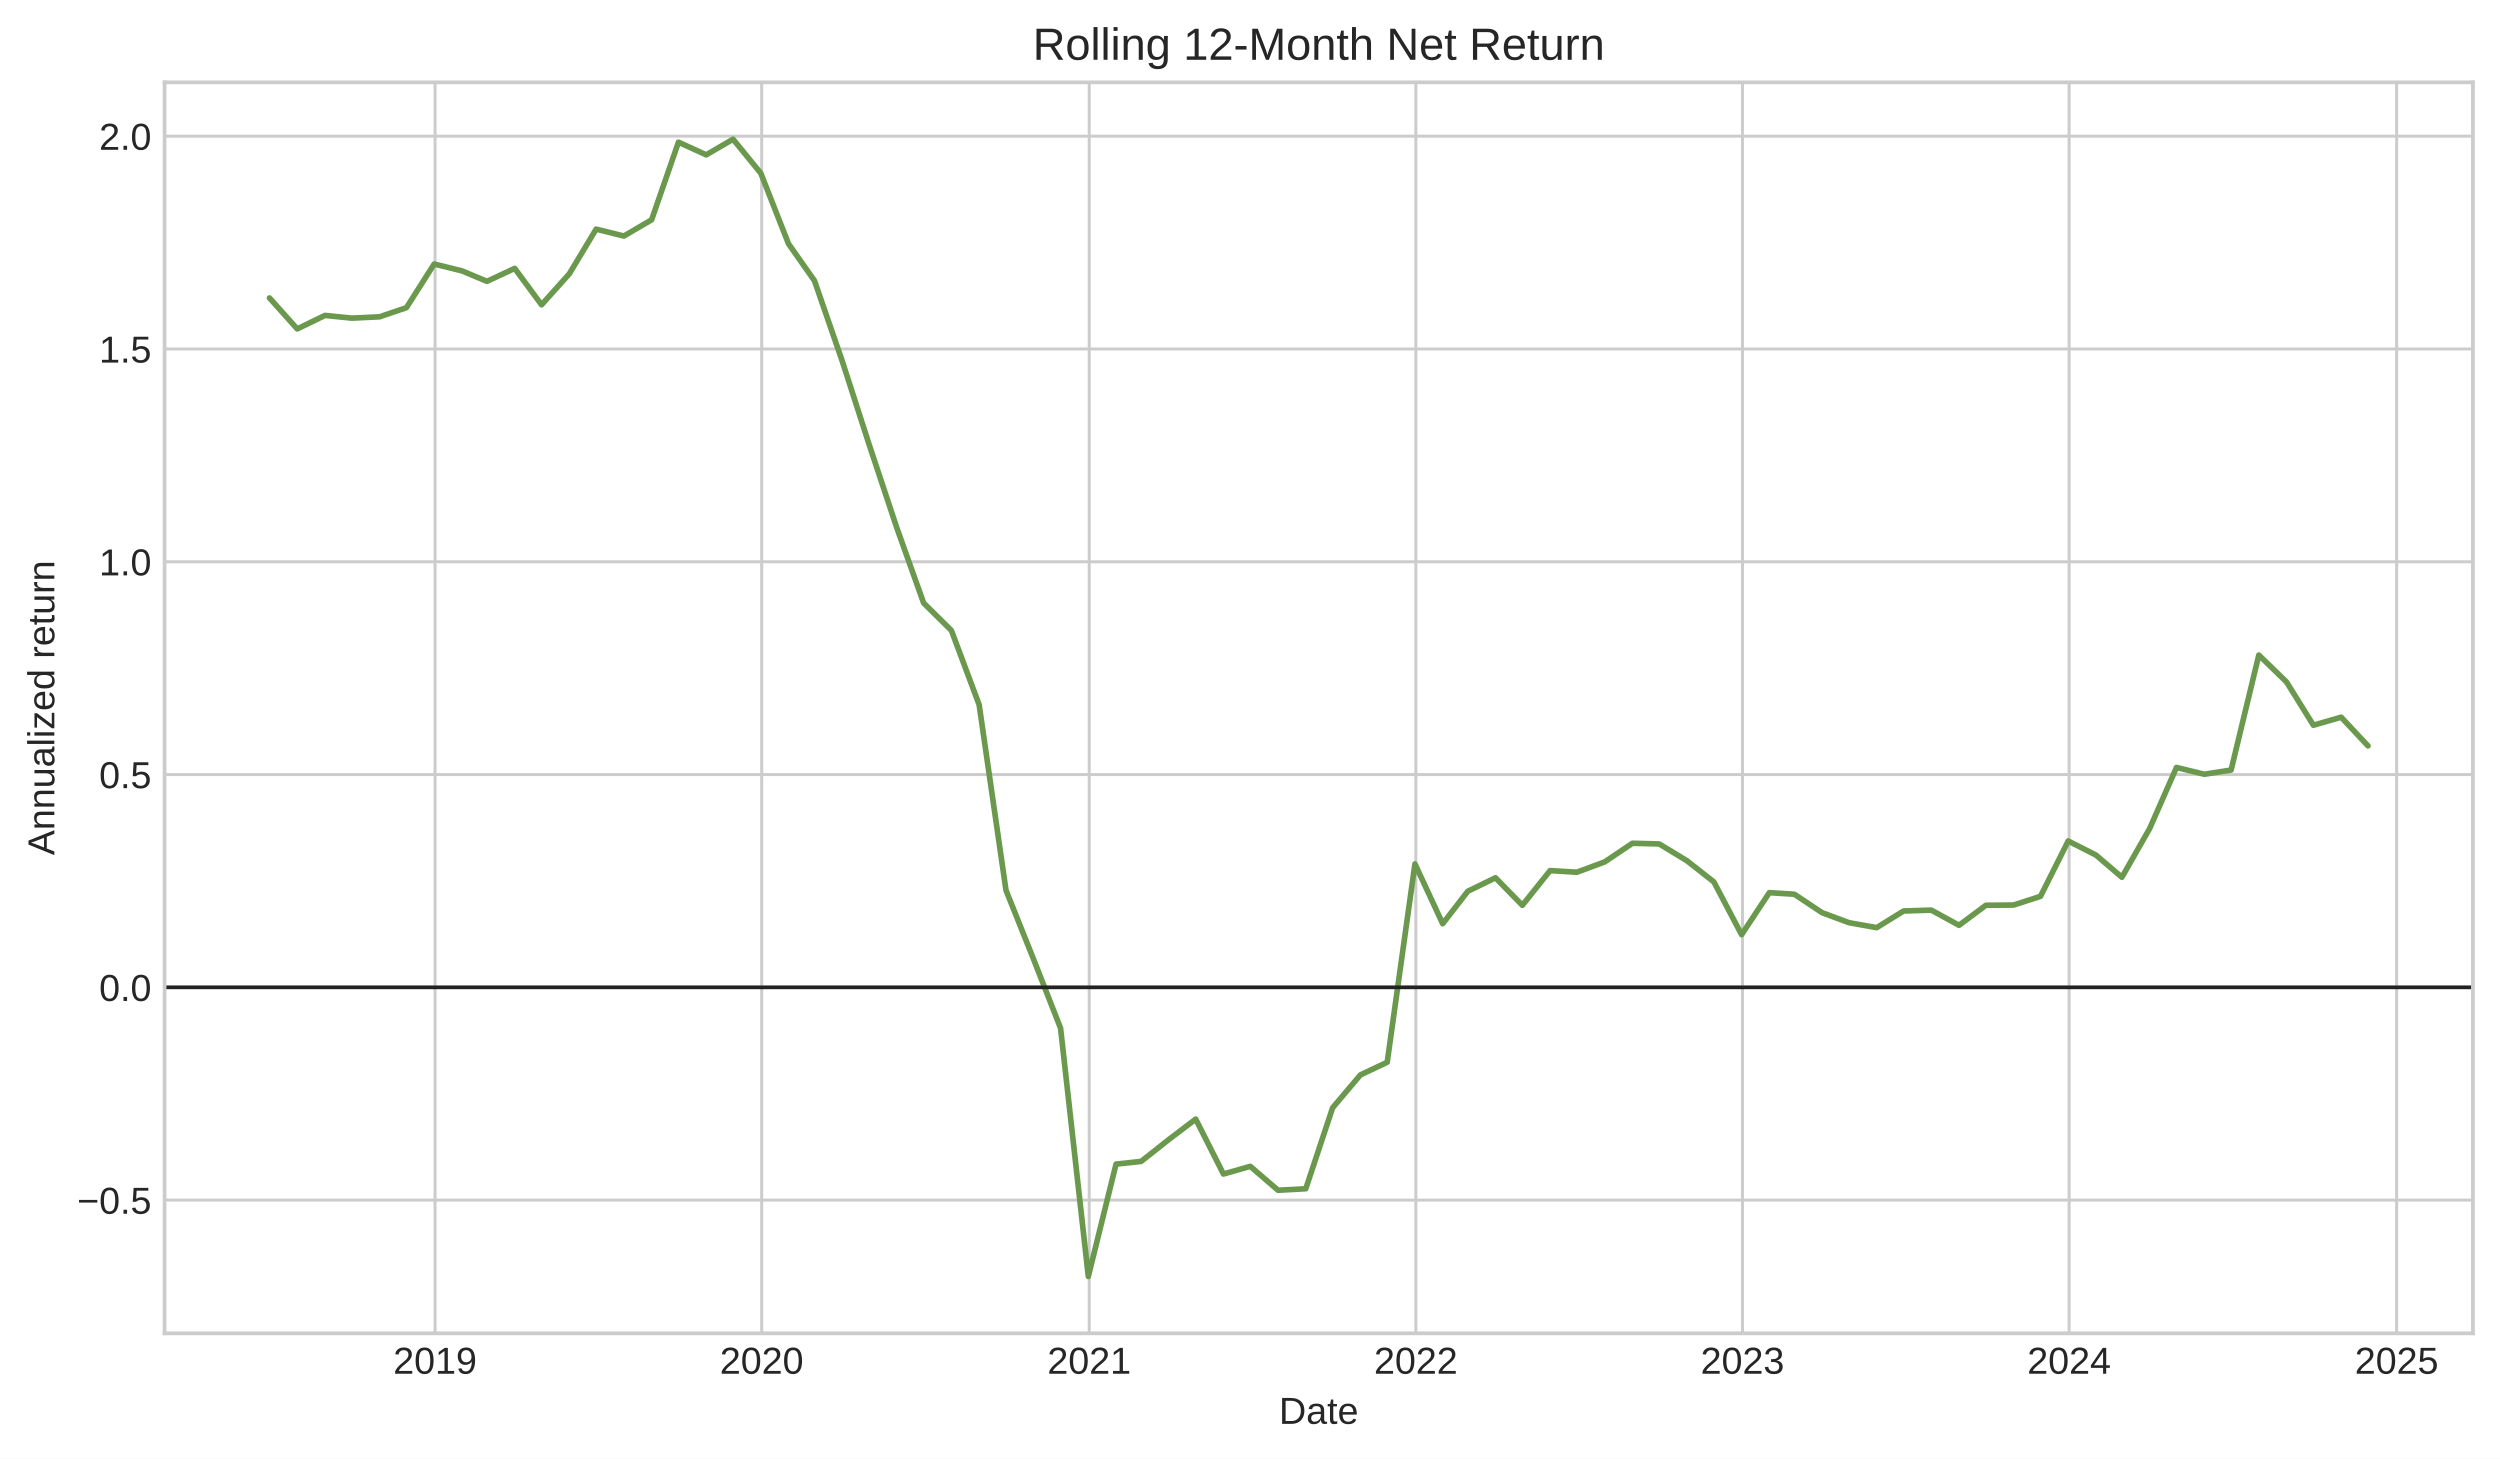
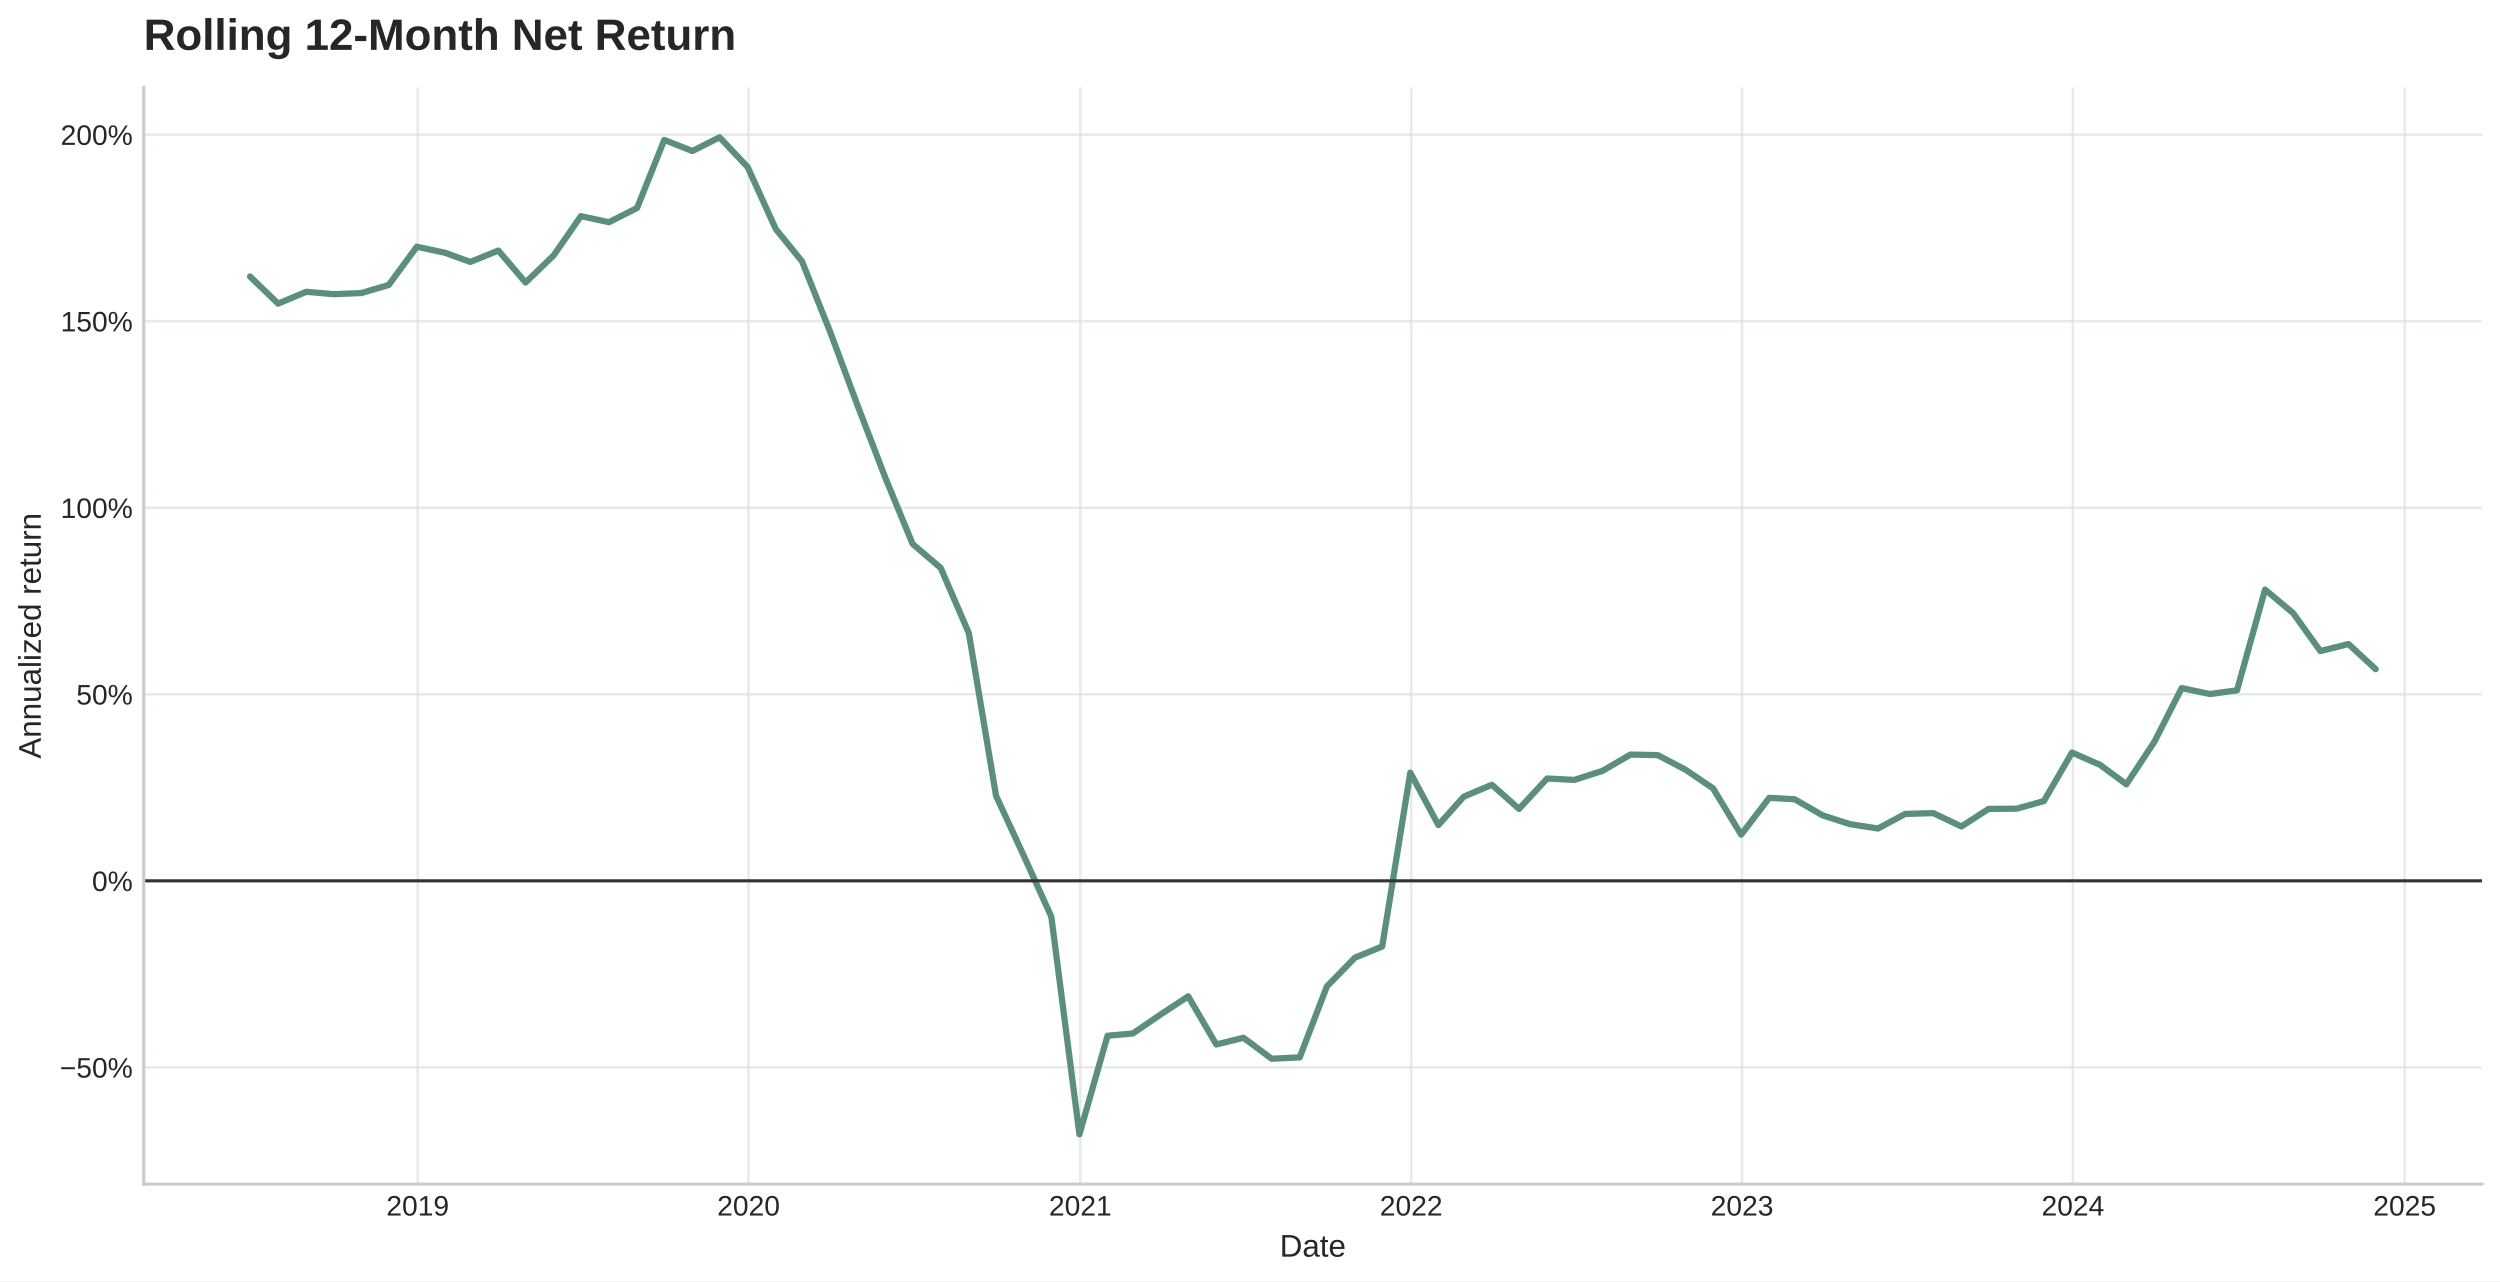
- <svg xmlns="http://www.w3.org/2000/svg" xmlns:xlink="http://www.w3.org/1999/xlink" width="664.763pt" height="387.88pt" viewBox="0 0 664.763 387.88" version="1.1">
+ <svg xmlns="http://www.w3.org/2000/svg" xmlns:xlink="http://www.w3.org/1999/xlink" width="797.52pt" height="408.72pt" viewBox="0 0 797.52 408.72" version="1.1">
  <defs>
    <style type="text/css">*{stroke-linejoin: round; stroke-linecap: butt}</style>
  </defs>
  <g id="figure_1">
    <g id="patch_1">
-       <path d="M 0 387.88  L 664.763 387.88  L 664.763 0  L 0 0  z " style="fill: #ffffff" />
+       <path d="M 0 408.72  L 797.52 408.72  L 797.52 0  L 0 0  z " style="fill: #ffffff" />
    </g>
    <g id="axes_1">
      <g id="patch_2">
-         <path d="M 43.763 354.536  L 657.562 354.536  L 657.562 21.896  L 43.763 21.896  z " style="fill: #ffffff" />
+         <path d="M 45.851 377.748  L 791.76 377.748  L 791.76 27.906  L 45.851 27.906  z " style="fill: #ffffff" />
      </g>
      <g id="matplotlib.axis_1">
        <g id="xtick_1">
          <g id="line2d_1">
-             <path d="M 115.684 354.536  L 115.684 21.896  " clip-path="url(#pbf9c242783)" style="fill: none; stroke: #cccccc; stroke-width: 0.8; stroke-linecap: round" />
+             <path d="M 133.252 377.748  L 133.252 27.906  " clip-path="url(#p015ba38890)" style="fill: none; stroke: #d9dee3; stroke-opacity: 0.65; stroke-width: 0.8; stroke-linecap: round" />
          </g>
          <g id="line2d_2" />
          <g id="text_1">
-             <g style="fill: #262626" transform="translate(104.5619 365.2831) scale(0.1 -0.1)">
+             <g style="fill: #262626" transform="translate(123.2424 387.7701) scale(0.09 -0.09)">
              <defs>
                <path id="LiberationSans-32" d="M 322 0  L 322 397  Q 481 763 711 1042  Q 941 1322 1194 1548  Q 1447 1775 1695 1969  Q 1944 2163 2144 2356  Q 2344 2550 2467 2762  Q 2591 2975 2591 3244  Q 2591 3606 2378 3806  Q 2166 4006 1788 4006  Q 1428 4006 1195 3811  Q 963 3616 922 3263  L 347 3316  Q 409 3844 795 4156  Q 1181 4469 1788 4469  Q 2453 4469 2811 4155  Q 3169 3841 3169 3263  Q 3169 3006 3051 2753  Q 2934 2500 2703 2247  Q 2472 1994 1819 1463  Q 1459 1169 1246 933  Q 1034 697 941 478  L 3238 478  L 3238 0  L 322 0  z " transform="scale(0.015625)" />
                <path id="LiberationSans-30" d="M 3309 2203  Q 3309 1100 2920 518  Q 2531 -63 1772 -63  Q 1013 -63 631 515  Q 250 1094 250 2203  Q 250 3338 620 3903  Q 991 4469 1791 4469  Q 2569 4469 2939 3897  Q 3309 3325 3309 2203  z M 2738 2203  Q 2738 3156 2517 3584  Q 2297 4013 1791 4013  Q 1272 4013 1045 3591  Q 819 3169 819 2203  Q 819 1266 1048 831  Q 1278 397 1778 397  Q 2275 397 2506 840  Q 2738 1284 2738 2203  z " transform="scale(0.015625)" />
                <path id="LiberationSans-31" d="M 488 0  L 488 478  L 1609 478  L 1609 3866  L 616 3156  L 616 3688  L 1656 4403  L 2175 4403  L 2175 478  L 3247 478  L 3247 0  L 488 0  z " transform="scale(0.015625)" />
                <path id="LiberationSans-39" d="M 3256 2291  Q 3256 1156 2842 546  Q 2428 -63 1663 -63  Q 1147 -63 836 154  Q 525 372 391 856  L 928 941  Q 1097 391 1672 391  Q 2156 391 2422 841  Q 2688 1291 2700 2125  Q 2575 1844 2272 1673  Q 1969 1503 1606 1503  Q 1013 1503 656 1909  Q 300 2316 300 2988  Q 300 3678 687 4073  Q 1075 4469 1766 4469  Q 2500 4469 2878 3925  Q 3256 3381 3256 2291  z M 2644 2834  Q 2644 3366 2400 3689  Q 2156 4013 1747 4013  Q 1341 4013 1106 3736  Q 872 3459 872 2988  Q 872 2506 1106 2226  Q 1341 1947 1741 1947  Q 1984 1947 2193 2058  Q 2403 2169 2523 2372  Q 2644 2575 2644 2834  z " transform="scale(0.015625)" />
              </defs>
              <use xlink:href="#LiberationSans-32" />
              <use xlink:href="#LiberationSans-30" transform="translate(55.61523 0)" />
              <use xlink:href="#LiberationSans-31" transform="translate(111.2305 0)" />
              <use xlink:href="#LiberationSans-39" transform="translate(166.8457 0)" />
            </g>
          </g>
        </g>
        <g id="xtick_2">
          <g id="line2d_3">
-             <path d="M 202.537 354.536  L 202.537 21.896  " clip-path="url(#pbf9c242783)" style="fill: none; stroke: #cccccc; stroke-width: 0.8; stroke-linecap: round" />
+             <path d="M 238.798 377.748  L 238.798 27.906  " clip-path="url(#p015ba38890)" style="fill: none; stroke: #d9dee3; stroke-opacity: 0.65; stroke-width: 0.8; stroke-linecap: round" />
          </g>
          <g id="line2d_4" />
          <g id="text_2">
-             <g style="fill: #262626" transform="translate(191.4148 365.2831) scale(0.1 -0.1)">
+             <g style="fill: #262626" transform="translate(228.7886 387.7701) scale(0.09 -0.09)">
              <use xlink:href="#LiberationSans-32" />
              <use xlink:href="#LiberationSans-30" transform="translate(55.61523 0)" />
              <use xlink:href="#LiberationSans-32" transform="translate(111.2305 0)" />
              <use xlink:href="#LiberationSans-30" transform="translate(166.8457 0)" />
            </g>
          </g>
        </g>
        <g id="xtick_3">
          <g id="line2d_5">
-             <path d="M 289.628 354.536  L 289.628 21.896  " clip-path="url(#pbf9c242783)" style="fill: none; stroke: #cccccc; stroke-width: 0.8; stroke-linecap: round" />
+             <path d="M 344.634 377.748  L 344.634 27.906  " clip-path="url(#p015ba38890)" style="fill: none; stroke: #d9dee3; stroke-opacity: 0.65; stroke-width: 0.8; stroke-linecap: round" />
          </g>
          <g id="line2d_6" />
          <g id="text_3">
-             <g style="fill: #262626" transform="translate(278.5057 365.2831) scale(0.1 -0.1)">
+             <g style="fill: #262626" transform="translate(334.6241 387.7701) scale(0.09 -0.09)">
              <use xlink:href="#LiberationSans-32" />
              <use xlink:href="#LiberationSans-30" transform="translate(55.61523 0)" />
              <use xlink:href="#LiberationSans-32" transform="translate(111.2305 0)" />
              <use xlink:href="#LiberationSans-31" transform="translate(166.8457 0)" />
            </g>
          </g>
        </g>
        <g id="xtick_4">
          <g id="line2d_7">
-             <path d="M 376.48 354.536  L 376.48 21.896  " clip-path="url(#pbf9c242783)" style="fill: none; stroke: #cccccc; stroke-width: 0.8; stroke-linecap: round" />
+             <path d="M 450.18 377.748  L 450.18 27.906  " clip-path="url(#p015ba38890)" style="fill: none; stroke: #d9dee3; stroke-opacity: 0.65; stroke-width: 0.8; stroke-linecap: round" />
          </g>
          <g id="line2d_8" />
          <g id="text_4">
-             <g style="fill: #262626" transform="translate(365.3585 365.2831) scale(0.1 -0.1)">
+             <g style="fill: #262626" transform="translate(440.1703 387.7701) scale(0.09 -0.09)">
              <use xlink:href="#LiberationSans-32" />
              <use xlink:href="#LiberationSans-30" transform="translate(55.61523 0)" />
              <use xlink:href="#LiberationSans-32" transform="translate(111.2305 0)" />
              <use xlink:href="#LiberationSans-32" transform="translate(166.8457 0)" />
            </g>
          </g>
        </g>
        <g id="xtick_5">
          <g id="line2d_9">
-             <path d="M 463.333 354.536  L 463.333 21.896  " clip-path="url(#pbf9c242783)" style="fill: none; stroke: #cccccc; stroke-width: 0.8; stroke-linecap: round" />
+             <path d="M 555.726 377.748  L 555.726 27.906  " clip-path="url(#p015ba38890)" style="fill: none; stroke: #d9dee3; stroke-opacity: 0.65; stroke-width: 0.8; stroke-linecap: round" />
          </g>
          <g id="line2d_10" />
          <g id="text_5">
-             <g style="fill: #262626" transform="translate(452.2114 365.2831) scale(0.1 -0.1)">
+             <g style="fill: #262626" transform="translate(545.7166 387.7701) scale(0.09 -0.09)">
              <defs>
                <path id="LiberationSans-33" d="M 3278 1216  Q 3278 606 2890 271  Q 2503 -63 1784 -63  Q 1116 -63 717 239  Q 319 541 244 1131  L 825 1184  Q 938 403 1784 403  Q 2209 403 2451 612  Q 2694 822 2694 1234  Q 2694 1594 2417 1795  Q 2141 1997 1619 1997  L 1300 1997  L 1300 2484  L 1606 2484  Q 2069 2484 2323 2686  Q 2578 2888 2578 3244  Q 2578 3597 2370 3801  Q 2163 4006 1753 4006  Q 1381 4006 1151 3815  Q 922 3625 884 3278  L 319 3322  Q 381 3863 767 4166  Q 1153 4469 1759 4469  Q 2422 4469 2789 4161  Q 3156 3853 3156 3303  Q 3156 2881 2920 2617  Q 2684 2353 2234 2259  L 2234 2247  Q 2728 2194 3003 1916  Q 3278 1638 3278 1216  z " transform="scale(0.015625)" />
              </defs>
              <use xlink:href="#LiberationSans-32" />
              <use xlink:href="#LiberationSans-30" transform="translate(55.61523 0)" />
              <use xlink:href="#LiberationSans-32" transform="translate(111.2305 0)" />
              <use xlink:href="#LiberationSans-33" transform="translate(166.8457 0)" />
            </g>
          </g>
        </g>
        <g id="xtick_6">
          <g id="line2d_11">
-             <path d="M 550.186 354.536  L 550.186 21.896  " clip-path="url(#pbf9c242783)" style="fill: none; stroke: #cccccc; stroke-width: 0.8; stroke-linecap: round" />
+             <path d="M 661.273 377.748  L 661.273 27.906  " clip-path="url(#p015ba38890)" style="fill: none; stroke: #d9dee3; stroke-opacity: 0.65; stroke-width: 0.8; stroke-linecap: round" />
          </g>
          <g id="line2d_12" />
          <g id="text_6">
-             <g style="fill: #262626" transform="translate(539.0643 365.2831) scale(0.1 -0.1)">
+             <g style="fill: #262626" transform="translate(651.2628 387.7701) scale(0.09 -0.09)">
              <defs>
                <path id="LiberationSans-34" d="M 2753 997  L 2753 0  L 2222 0  L 2222 997  L 147 997  L 147 1434  L 2163 4403  L 2753 4403  L 2753 1441  L 3372 1441  L 3372 997  L 2753 997  z M 2222 3769  Q 2216 3750 2134 3603  Q 2053 3456 2013 3397  L 884 1734  L 716 1503  L 666 1441  L 2222 1441  L 2222 3769  z " transform="scale(0.015625)" />
              </defs>
              <use xlink:href="#LiberationSans-32" />
              <use xlink:href="#LiberationSans-30" transform="translate(55.61523 0)" />
              <use xlink:href="#LiberationSans-32" transform="translate(111.2305 0)" />
              <use xlink:href="#LiberationSans-34" transform="translate(166.8457 0)" />
            </g>
          </g>
        </g>
        <g id="xtick_7">
          <g id="line2d_13">
-             <path d="M 637.277 354.536  L 637.277 21.896  " clip-path="url(#pbf9c242783)" style="fill: none; stroke: #cccccc; stroke-width: 0.8; stroke-linecap: round" />
+             <path d="M 767.108 377.748  L 767.108 27.906  " clip-path="url(#p015ba38890)" style="fill: none; stroke: #d9dee3; stroke-opacity: 0.65; stroke-width: 0.8; stroke-linecap: round" />
          </g>
          <g id="line2d_14" />
          <g id="text_7">
-             <g style="fill: #262626" transform="translate(626.1551 365.2831) scale(0.1 -0.1)">
+             <g style="fill: #262626" transform="translate(757.0983 387.7701) scale(0.09 -0.09)">
              <defs>
                <path id="LiberationSans-35" d="M 3291 1434  Q 3291 738 2877 337  Q 2463 -63 1728 -63  Q 1113 -63 734 206  Q 356 475 256 984  L 825 1050  Q 1003 397 1741 397  Q 2194 397 2450 670  Q 2706 944 2706 1422  Q 2706 1838 2448 2094  Q 2191 2350 1753 2350  Q 1525 2350 1328 2278  Q 1131 2206 934 2034  L 384 2034  L 531 4403  L 3034 4403  L 3034 3925  L 1044 3925  L 959 2528  Q 1325 2809 1869 2809  Q 2519 2809 2905 2428  Q 3291 2047 3291 1434  z " transform="scale(0.015625)" />
              </defs>
              <use xlink:href="#LiberationSans-32" />
              <use xlink:href="#LiberationSans-30" transform="translate(55.61523 0)" />
              <use xlink:href="#LiberationSans-32" transform="translate(111.2305 0)" />
              <use xlink:href="#LiberationSans-35" transform="translate(166.8457 0)" />
            </g>
          </g>
        </g>
        <g id="text_8">
-           <g style="fill: #262626" transform="translate(340.1016 378.605) scale(0.1 -0.1)">
+           <g style="fill: #262626" transform="translate(408.2444 400.8845) scale(0.1 -0.1)">
            <defs>
              <path id="LiberationSans-44" d="M 4316 2247  Q 4316 1566 4050 1055  Q 3784 544 3296 272  Q 2809 0 2172 0  L 525 0  L 525 4403  L 1981 4403  Q 3100 4403 3708 3842  Q 4316 3281 4316 2247  z M 3716 2247  Q 3716 3066 3267 3495  Q 2819 3925 1969 3925  L 1122 3925  L 1122 478  L 2103 478  Q 2588 478 2955 690  Q 3322 903 3519 1303  Q 3716 1703 3716 2247  z " transform="scale(0.015625)" />
              <path id="LiberationSans-61" d="M 1294 -63  Q 784 -63 528 206  Q 272 475 272 944  Q 272 1469 617 1750  Q 963 2031 1731 2050  L 2491 2063  L 2491 2247  Q 2491 2659 2316 2837  Q 2141 3016 1766 3016  Q 1388 3016 1216 2887  Q 1044 2759 1009 2478  L 422 2531  Q 566 3444 1778 3444  Q 2416 3444 2737 3151  Q 3059 2859 3059 2306  L 3059 850  Q 3059 600 3125 473  Q 3191 347 3375 347  Q 3456 347 3559 369  L 3559 19  Q 3347 -31 3125 -31  Q 2813 -31 2670 133  Q 2528 297 2509 647  L 2491 647  Q 2275 259 1989 98  Q 1703 -63 1294 -63  z M 1422 359  Q 1731 359 1972 500  Q 2213 641 2352 886  Q 2491 1131 2491 1391  L 2491 1669  L 1875 1656  Q 1478 1650 1273 1575  Q 1069 1500 959 1344  Q 850 1188 850 934  Q 850 659 998 509  Q 1147 359 1422 359  z " transform="scale(0.015625)" />
              <path id="LiberationSans-74" d="M 1731 25  Q 1453 -50 1163 -50  Q 488 -50 488 716  L 488 2972  L 97 2972  L 97 3381  L 509 3381  L 675 4138  L 1050 4138  L 1050 3381  L 1675 3381  L 1675 2972  L 1050 2972  L 1050 838  Q 1050 594 1129 495  Q 1209 397 1406 397  Q 1519 397 1731 441  L 1731 25  z " transform="scale(0.015625)" />
              <path id="LiberationSans-65" d="M 863 1572  Q 863 991 1103 675  Q 1344 359 1806 359  Q 2172 359 2392 506  Q 2613 653 2691 878  L 3184 738  Q 2881 -63 1806 -63  Q 1056 -63 664 384  Q 272 831 272 1713  Q 272 2550 664 2997  Q 1056 3444 1784 3444  Q 3275 3444 3275 1647  L 3275 1572  L 863 1572  z M 2694 2003  Q 2647 2538 2422 2783  Q 2197 3028 1775 3028  Q 1366 3028 1127 2754  Q 888 2481 869 2003  L 2694 2003  z " transform="scale(0.015625)" />
            </defs>
            <use xlink:href="#LiberationSans-44" />
            <use xlink:href="#LiberationSans-61" transform="translate(72.2168 0)" />
            <use xlink:href="#LiberationSans-74" transform="translate(127.832 0)" />
            <use xlink:href="#LiberationSans-65" transform="translate(155.6152 0)" />
          </g>
        </g>
      </g>
      <g id="matplotlib.axis_2">
        <g id="ytick_1">
          <g id="line2d_15">
-             <path d="M 43.763 319.119  L 657.562 319.119  " clip-path="url(#pbf9c242783)" style="fill: none; stroke: #cccccc; stroke-width: 0.8; stroke-linecap: round" />
+             <path d="M 45.851 340.5  L 791.76 340.5  " clip-path="url(#p015ba38890)" style="fill: none; stroke: #d9dee3; stroke-opacity: 0.65; stroke-width: 0.8; stroke-linecap: round" />
          </g>
          <g id="line2d_16" />
          <g id="text_9">
-             <g style="fill: #262626" transform="translate(20.52188 322.7429) scale(0.1 -0.1)">
+             <g style="fill: #262626" transform="translate(19.08188 343.7607) scale(0.09 -0.09)">
              <defs>
                <path id="LiberationSans-2212" d="M 316 1900  L 316 2356  L 3425 2356  L 3425 1900  L 316 1900  z " transform="scale(0.015625)" />
-                 <path id="LiberationSans-2e" d="M 584 0  L 584 684  L 1194 684  L 1194 0  L 584 0  z " transform="scale(0.015625)" />
+                 <path id="LiberationSans-25" d="M 5463 1356  Q 5463 684 5209 323  Q 4956 -38 4463 -38  Q 3975 -38 3726 314  Q 3478 666 3478 1356  Q 3478 2069 3717 2417  Q 3956 2766 4475 2766  Q 4988 2766 5225 2408  Q 5463 2050 5463 1356  z M 1647 0  L 1163 0  L 4044 4403  L 4534 4403  L 1647 0  z M 1231 4441  Q 1728 4441 1968 4091  Q 2209 3741 2209 3047  Q 2209 2369 1961 2003  Q 1713 1638 1219 1638  Q 725 1638 476 2000  Q 228 2363 228 3047  Q 228 3744 468 4092  Q 709 4441 1231 4441  z M 5000 1356  Q 5000 1916 4879 2167  Q 4759 2419 4475 2419  Q 4191 2419 4064 2172  Q 3938 1925 3938 1356  Q 3938 822 4061 564  Q 4184 306 4469 306  Q 4744 306 4872 567  Q 5000 828 5000 1356  z M 1750 3047  Q 1750 3597 1631 3850  Q 1513 4103 1231 4103  Q 938 4103 813 3854  Q 688 3606 688 3047  Q 688 2506 813 2248  Q 938 1991 1225 1991  Q 1497 1991 1623 2253  Q 1750 2516 1750 3047  z " transform="scale(0.015625)" />
              </defs>
              <use xlink:href="#LiberationSans-2212" />
-               <use xlink:href="#LiberationSans-30" transform="translate(58.39844 0)" />
-               <use xlink:href="#LiberationSans-2e" transform="translate(114.0137 0)" />
-               <use xlink:href="#LiberationSans-35" transform="translate(141.7969 0)" />
+               <use xlink:href="#LiberationSans-35" transform="translate(58.39844 0)" />
+               <use xlink:href="#LiberationSans-30" transform="translate(114.0137 0)" />
+               <use xlink:href="#LiberationSans-25" transform="translate(169.6289 0)" />
            </g>
          </g>
        </g>
        <g id="ytick_2">
          <g id="line2d_17">
-             <path d="M 43.763 262.537  L 657.562 262.537  " clip-path="url(#pbf9c242783)" style="fill: none; stroke: #cccccc; stroke-width: 0.8; stroke-linecap: round" />
+             <path d="M 45.851 280.991  L 791.76 280.991  " clip-path="url(#p015ba38890)" style="fill: none; stroke: #d9dee3; stroke-opacity: 0.65; stroke-width: 0.8; stroke-linecap: round" />
          </g>
          <g id="line2d_18" />
          <g id="text_10">
-             <g style="fill: #262626" transform="translate(26.3625 266.1604) scale(0.1 -0.1)">
+             <g style="fill: #262626" transform="translate(29.34328 284.2521) scale(0.09 -0.09)">
              <use xlink:href="#LiberationSans-30" />
-               <use xlink:href="#LiberationSans-2e" transform="translate(55.61523 0)" />
-               <use xlink:href="#LiberationSans-30" transform="translate(83.39844 0)" />
+               <use xlink:href="#LiberationSans-25" transform="translate(55.61523 0)" />
            </g>
          </g>
        </g>
        <g id="ytick_3">
          <g id="line2d_19">
-             <path d="M 43.763 205.954  L 657.562 205.954  " clip-path="url(#pbf9c242783)" style="fill: none; stroke: #cccccc; stroke-width: 0.8; stroke-linecap: round" />
+             <path d="M 45.851 221.482  L 791.76 221.482  " clip-path="url(#p015ba38890)" style="fill: none; stroke: #d9dee3; stroke-opacity: 0.65; stroke-width: 0.8; stroke-linecap: round" />
          </g>
          <g id="line2d_20" />
          <g id="text_11">
-             <g style="fill: #262626" transform="translate(26.3625 209.5779) scale(0.1 -0.1)">
-               <use xlink:href="#LiberationSans-30" />
-               <use xlink:href="#LiberationSans-2e" transform="translate(55.61523 0)" />
-               <use xlink:href="#LiberationSans-35" transform="translate(83.39844 0)" />
+             <g style="fill: #262626" transform="translate(24.33844 224.7434) scale(0.09 -0.09)">
+               <use xlink:href="#LiberationSans-35" />
+               <use xlink:href="#LiberationSans-30" transform="translate(55.61523 0)" />
+               <use xlink:href="#LiberationSans-25" transform="translate(111.2305 0)" />
            </g>
          </g>
        </g>
        <g id="ytick_4">
          <g id="line2d_21">
-             <path d="M 43.763 149.372  L 657.562 149.372  " clip-path="url(#pbf9c242783)" style="fill: none; stroke: #cccccc; stroke-width: 0.8; stroke-linecap: round" />
+             <path d="M 45.851 161.974  L 791.76 161.974  " clip-path="url(#p015ba38890)" style="fill: none; stroke: #d9dee3; stroke-opacity: 0.65; stroke-width: 0.8; stroke-linecap: round" />
          </g>
          <g id="line2d_22" />
          <g id="text_12">
-             <g style="fill: #262626" transform="translate(26.3625 152.9954) scale(0.1 -0.1)">
+             <g style="fill: #262626" transform="translate(19.33359 165.2348) scale(0.09 -0.09)">
              <use xlink:href="#LiberationSans-31" />
-               <use xlink:href="#LiberationSans-2e" transform="translate(55.61523 0)" />
-               <use xlink:href="#LiberationSans-30" transform="translate(83.39844 0)" />
+               <use xlink:href="#LiberationSans-30" transform="translate(55.61523 0)" />
+               <use xlink:href="#LiberationSans-30" transform="translate(111.2305 0)" />
+               <use xlink:href="#LiberationSans-25" transform="translate(166.8457 0)" />
            </g>
          </g>
        </g>
        <g id="ytick_5">
          <g id="line2d_23">
-             <path d="M 43.763 92.789  L 657.562 92.789  " clip-path="url(#pbf9c242783)" style="fill: none; stroke: #cccccc; stroke-width: 0.8; stroke-linecap: round" />
+             <path d="M 45.851 102.465  L 791.76 102.465  " clip-path="url(#p015ba38890)" style="fill: none; stroke: #d9dee3; stroke-opacity: 0.65; stroke-width: 0.8; stroke-linecap: round" />
          </g>
          <g id="line2d_24" />
          <g id="text_13">
-             <g style="fill: #262626" transform="translate(26.3625 96.4129) scale(0.1 -0.1)">
+             <g style="fill: #262626" transform="translate(19.33359 105.7261) scale(0.09 -0.09)">
              <use xlink:href="#LiberationSans-31" />
-               <use xlink:href="#LiberationSans-2e" transform="translate(55.61523 0)" />
-               <use xlink:href="#LiberationSans-35" transform="translate(83.39844 0)" />
+               <use xlink:href="#LiberationSans-35" transform="translate(55.61523 0)" />
+               <use xlink:href="#LiberationSans-30" transform="translate(111.2305 0)" />
+               <use xlink:href="#LiberationSans-25" transform="translate(166.8457 0)" />
            </g>
          </g>
        </g>
        <g id="ytick_6">
          <g id="line2d_25">
-             <path d="M 43.763 36.207  L 657.562 36.207  " clip-path="url(#pbf9c242783)" style="fill: none; stroke: #cccccc; stroke-width: 0.8; stroke-linecap: round" />
+             <path d="M 45.851 42.956  L 791.76 42.956  " clip-path="url(#p015ba38890)" style="fill: none; stroke: #d9dee3; stroke-opacity: 0.65; stroke-width: 0.8; stroke-linecap: round" />
          </g>
          <g id="line2d_26" />
          <g id="text_14">
-             <g style="fill: #262626" transform="translate(26.3625 39.83039) scale(0.1 -0.1)">
-               <use xlink:href="#LiberationSans-32" />
-               <use xlink:href="#LiberationSans-2e" transform="translate(55.61523 0)" />
-               <use xlink:href="#LiberationSans-30" transform="translate(83.39844 0)" />
+             <g style="fill: #262626" transform="translate(19.33359 46.2175) scale(0.09 -0.09)">
+               <use xlink:href="#LiberationSans-32" />
+               <use xlink:href="#LiberationSans-30" transform="translate(55.61523 0)" />
+               <use xlink:href="#LiberationSans-30" transform="translate(111.2305 0)" />
+               <use xlink:href="#LiberationSans-25" transform="translate(166.8457 0)" />
            </g>
          </g>
        </g>
        <g id="text_15">
-           <g style="fill: #262626" transform="translate(14.44688 227.4053) rotate(-90) scale(0.1 -0.1)">
+           <g style="fill: #262626" transform="translate(13.00688 242.0159) rotate(-90) scale(0.1 -0.1)">
            <defs>
              <path id="LiberationSans-41" d="M 3647 0  L 3144 1288  L 1138 1288  L 631 0  L 13 0  L 1809 4403  L 2488 4403  L 4256 0  L 3647 0  z M 2141 3953  L 2113 3866  Q 2034 3606 1881 3200  L 1319 1753  L 2966 1753  L 2400 3206  Q 2313 3422 2225 3694  L 2141 3953  z " transform="scale(0.015625)" />
              <path id="LiberationSans-6e" d="M 2578 0  L 2578 2144  Q 2578 2478 2512 2662  Q 2447 2847 2303 2928  Q 2159 3009 1881 3009  Q 1475 3009 1240 2731  Q 1006 2453 1006 1959  L 1006 0  L 444 0  L 444 2659  Q 444 3250 425 3381  L 956 3381  Q 959 3366 962 3297  Q 966 3228 970 3139  Q 975 3050 981 2803  L 991 2803  Q 1184 3153 1439 3298  Q 1694 3444 2072 3444  Q 2628 3444 2886 3167  Q 3144 2891 3144 2253  L 3144 0  L 2578 0  z " transform="scale(0.015625)" />
              <path id="LiberationSans-75" d="M 981 3381  L 981 1238  Q 981 903 1047 718  Q 1113 534 1256 453  Q 1400 372 1678 372  Q 2084 372 2318 650  Q 2553 928 2553 1422  L 2553 3381  L 3116 3381  L 3116 722  Q 3116 131 3134 0  L 2603 0  Q 2600 16 2597 84  Q 2594 153 2589 242  Q 2584 331 2578 578  L 2569 578  Q 2375 228 2120 82  Q 1866 -63 1488 -63  Q 931 -63 673 214  Q 416 491 416 1128  L 416 3381  L 981 3381  z " transform="scale(0.015625)" />
              <path id="LiberationSans-6c" d="M 431 0  L 431 4638  L 994 4638  L 994 0  L 431 0  z " transform="scale(0.015625)" />
              <path id="LiberationSans-69" d="M 428 4100  L 428 4638  L 991 4638  L 991 4100  L 428 4100  z M 428 0  L 428 3381  L 991 3381  L 991 0  L 428 0  z " transform="scale(0.015625)" />
              <path id="LiberationSans-7a" d="M 259 0  L 259 428  L 2150 2947  L 366 2947  L 366 3381  L 2816 3381  L 2816 2953  L 922 434  L 2881 434  L 2881 0  L 259 0  z " transform="scale(0.015625)" />
              <path id="LiberationSans-64" d="M 2566 544  Q 2409 219 2151 78  Q 1894 -63 1513 -63  Q 872 -63 570 368  Q 269 800 269 1675  Q 269 3444 1513 3444  Q 1897 3444 2153 3303  Q 2409 3163 2566 2856  L 2572 2856  L 2566 3234  L 2566 4638  L 3128 4638  L 3128 697  Q 3128 169 3147 0  L 2609 0  Q 2600 50 2589 231  Q 2578 413 2578 544  L 2566 544  z M 859 1694  Q 859 984 1046 678  Q 1234 372 1656 372  Q 2134 372 2350 703  Q 2566 1034 2566 1731  Q 2566 2403 2350 2715  Q 2134 3028 1663 3028  Q 1238 3028 1048 2714  Q 859 2400 859 1694  z " transform="scale(0.015625)" />
              <path id="LiberationSans-20" transform="scale(0.015625)" />
              <path id="LiberationSans-72" d="M 444 0  L 444 2594  Q 444 2950 425 3381  L 956 3381  Q 981 2806 981 2691  L 994 2691  Q 1128 3125 1303 3284  Q 1478 3444 1797 3444  Q 1909 3444 2025 3413  L 2025 2897  Q 1913 2928 1725 2928  Q 1375 2928 1190 2626  Q 1006 2325 1006 1763  L 1006 0  L 444 0  z " transform="scale(0.015625)" />
            </defs>
            <use xlink:href="#LiberationSans-41" />
            <use xlink:href="#LiberationSans-6e" transform="translate(66.69922 0)" />
            <use xlink:href="#LiberationSans-6e" transform="translate(122.3145 0)" />
            <use xlink:href="#LiberationSans-75" transform="translate(177.9297 0)" />
            <use xlink:href="#LiberationSans-61" transform="translate(233.5449 0)" />
            <use xlink:href="#LiberationSans-6c" transform="translate(289.1602 0)" />
            <use xlink:href="#LiberationSans-69" transform="translate(311.377 0)" />
            <use xlink:href="#LiberationSans-7a" transform="translate(333.5938 0)" />
            <use xlink:href="#LiberationSans-65" transform="translate(383.5938 0)" />
            <use xlink:href="#LiberationSans-64" transform="translate(439.209 0)" />
            <use xlink:href="#LiberationSans-20" transform="translate(494.8242 0)" />
            <use xlink:href="#LiberationSans-72" transform="translate(522.6074 0)" />
            <use xlink:href="#LiberationSans-65" transform="translate(555.9082 0)" />
            <use xlink:href="#LiberationSans-74" transform="translate(611.5234 0)" />
            <use xlink:href="#LiberationSans-75" transform="translate(639.3066 0)" />
            <use xlink:href="#LiberationSans-72" transform="translate(694.9219 0)" />
            <use xlink:href="#LiberationSans-6e" transform="translate(728.2227 0)" />
          </g>
        </g>
      </g>
      <g id="line2d_27">
-         <path d="M 71.662 79.234  L 79.039 87.456  L 86.416 83.873  L 93.554 84.595  L 100.931 84.243  L 108.069 81.81  L 115.446 70.208  L 122.822 72.02  L 129.485 74.809  L 136.862 71.368  L 144 81.049  L 151.377 72.815  L 158.515 60.928  L 165.892 62.763  L 173.268 58.449  L 180.407 37.808  L 187.784 41.175  L 194.922 37.016  L 202.299 46.054  L 209.675 64.835  L 216.576 74.653  L 223.952 96.014  L 231.091 118.162  L 238.468 140.36  L 245.606 160.36  L 252.983 167.646  L 260.359 187.394  L 267.498 236.726  L 274.874 255.175  L 282.013 273.413  L 289.39 339.416  L 296.766 309.535  L 303.429 308.828  L 310.805 302.995  L 317.944 297.571  L 325.32 312.177  L 332.459 310.139  L 339.836 316.496  L 347.212 316.092  L 354.351 294.56  L 361.727 285.831  L 368.866 282.456  L 376.242 229.726  L 383.619 245.617  L 390.282 236.997  L 397.658 233.406  L 404.797 240.721  L 412.173 231.495  L 419.312 231.926  L 426.689 229.187  L 434.065 224.231  L 441.204 224.413  L 448.58 228.887  L 455.719 234.495  L 463.095 248.527  L 470.472 237.364  L 477.135 237.783  L 484.511 242.692  L 491.65 245.346  L 499.026 246.667  L 506.165 242.239  L 513.541 242.004  L 520.918 246.045  L 528.057 240.716  L 535.433 240.655  L 542.572 238.344  L 549.948 223.626  L 557.325 227.372  L 564.225 233.261  L 571.602 220.311  L 578.741 204.07  L 586.117 205.873  L 593.256 204.761  L 600.632 174.189  L 608.009 181.352  L 615.147 192.841  L 622.524 190.71  L 629.663 198.331  " clip-path="url(#pbf9c242783)" style="fill: none; stroke: #6a994e; stroke-width: 1.5; stroke-linecap: round" />
+         <path d="M 79.756 88.209  L 88.72 96.856  L 97.684 93.087  L 106.359 93.847  L 115.324 93.476  L 123.999 90.917  L 132.963 78.716  L 141.927 80.621  L 150.024 83.555  L 158.988 79.936  L 167.663 90.118  L 176.627 81.457  L 185.302 68.956  L 194.266 70.886  L 203.231 66.348  L 211.906 44.64  L 220.87 48.181  L 229.545 43.808  L 238.509 53.313  L 247.473 73.065  L 255.859 83.39  L 264.823 105.856  L 273.498 129.15  L 282.463 152.495  L 291.138 173.53  L 300.102 181.192  L 309.066 201.962  L 317.741 253.846  L 326.705 273.249  L 335.38 292.429  L 344.345 361.846  L 353.309 330.419  L 361.405 329.675  L 370.37 323.541  L 379.045 317.837  L 388.009 333.198  L 396.684 331.055  L 405.648 337.741  L 414.612 337.315  L 423.287 314.67  L 432.252 305.49  L 440.927 301.94  L 449.891 246.483  L 458.855 263.196  L 466.952 254.13  L 475.916 250.354  L 484.591 258.047  L 493.555 248.344  L 502.23 248.797  L 511.194 245.916  L 520.159 240.704  L 528.834 240.895  L 537.798 245.601  L 546.473 251.499  L 555.437 266.256  L 564.401 254.516  L 572.498 254.956  L 581.462 260.119  L 590.137 262.911  L 599.101 264.301  L 607.776 259.644  L 616.741 259.396  L 625.705 263.646  L 634.38 258.042  L 643.344 257.978  L 652.019 255.547  L 660.983 240.068  L 669.948 244.008  L 678.333 250.201  L 687.298 236.582  L 695.973 219.501  L 704.937 221.397  L 713.612 220.227  L 722.576 188.074  L 731.54 195.607  L 740.215 207.691  L 749.18 205.45  L 757.855 213.464  " clip-path="url(#p015ba38890)" style="fill: none; stroke: #5b8e7d; stroke-width: 2; stroke-linecap: round" />
      </g>
      <g id="line2d_28">
-         <path d="M 43.763 262.537  L 657.562 262.537  " clip-path="url(#pbf9c242783)" style="fill: none; stroke: #222222; stroke-linecap: round" />
+         <path d="M 45.851 280.991  L 791.76 280.991  " clip-path="url(#p015ba38890)" style="fill: none; stroke: #333333; stroke-linecap: round" />
      </g>
      <g id="patch_3">
-         <path d="M 43.763 354.536  L 43.763 21.896  " style="fill: none; stroke: #cccccc; stroke-linejoin: miter; stroke-linecap: square" />
+         <path d="M 45.851 377.748  L 45.851 27.906  " style="fill: none; stroke: #c7ccd1; stroke-linejoin: miter; stroke-linecap: square" />
      </g>
      <g id="patch_4">
-         <path d="M 657.562 354.536  L 657.562 21.896  " style="fill: none; stroke: #cccccc; stroke-linejoin: miter; stroke-linecap: square" />
-       </g>
-       <g id="patch_5">
-         <path d="M 43.763 354.536  L 657.562 354.536  " style="fill: none; stroke: #cccccc; stroke-linejoin: miter; stroke-linecap: square" />
-       </g>
-       <g id="patch_6">
-         <path d="M 43.763 21.896  L 657.562 21.896  " style="fill: none; stroke: #cccccc; stroke-linejoin: miter; stroke-linecap: square" />
+         <path d="M 45.851 377.748  L 791.76 377.748  " style="fill: none; stroke: #c7ccd1; stroke-linejoin: miter; stroke-linecap: square" />
      </g>
      <g id="text_16">
-         <g style="fill: #262626" transform="translate(274.6303 15.89625) scale(0.12 -0.12)">
+         <g style="fill: #262626" transform="translate(45.85109 15.90563) scale(0.14 -0.14)">
          <defs>
-             <path id="LiberationSans-52" d="M 3638 0  L 2494 1828  L 1122 1828  L 1122 0  L 525 0  L 525 4403  L 2597 4403  Q 3341 4403 3745 4070  Q 4150 3738 4150 3144  Q 4150 2653 3864 2318  Q 3578 1984 3075 1897  L 4325 0  L 3638 0  z M 3550 3138  Q 3550 3522 3289 3723  Q 3028 3925 2538 3925  L 1122 3925  L 1122 2300  L 2563 2300  Q 3034 2300 3292 2520  Q 3550 2741 3550 3138  z " transform="scale(0.015625)" />
-             <path id="LiberationSans-6f" d="M 3291 1694  Q 3291 806 2900 371  Q 2509 -63 1766 -63  Q 1025 -63 647 389  Q 269 841 269 1694  Q 269 3444 1784 3444  Q 2559 3444 2925 3017  Q 3291 2591 3291 1694  z M 2700 1694  Q 2700 2394 2492 2711  Q 2284 3028 1794 3028  Q 1300 3028 1079 2704  Q 859 2381 859 1694  Q 859 1025 1076 689  Q 1294 353 1759 353  Q 2266 353 2483 678  Q 2700 1003 2700 1694  z " transform="scale(0.015625)" />
-             <path id="LiberationSans-67" d="M 1713 -1328  Q 1159 -1328 831 -1111  Q 503 -894 409 -494  L 975 -413  Q 1031 -647 1223 -773  Q 1416 -900 1728 -900  Q 2569 -900 2569 84  L 2569 628  L 2563 628  Q 2403 303 2125 139  Q 1847 -25 1475 -25  Q 853 -25 561 387  Q 269 800 269 1684  Q 269 2581 583 3007  Q 897 3434 1538 3434  Q 1897 3434 2161 3270  Q 2425 3106 2569 2803  L 2575 2803  Q 2575 2897 2587 3128  Q 2600 3359 2613 3381  L 3147 3381  Q 3128 3213 3128 2681  L 3128 97  Q 3128 -1328 1713 -1328  z M 2569 1691  Q 2569 2103 2456 2401  Q 2344 2700 2139 2858  Q 1934 3016 1675 3016  Q 1244 3016 1047 2703  Q 850 2391 850 1691  Q 850 997 1034 694  Q 1219 391 1666 391  Q 1931 391 2137 547  Q 2344 703 2456 995  Q 2569 1288 2569 1691  z " transform="scale(0.015625)" />
-             <path id="LiberationSans-2d" d="M 284 1450  L 284 1950  L 1847 1950  L 1847 1450  L 284 1450  z " transform="scale(0.015625)" />
-             <path id="LiberationSans-4d" d="M 4269 0  L 4269 2938  Q 4269 3425 4297 3875  Q 4144 3316 4022 3000  L 2884 0  L 2466 0  L 1313 3000  L 1138 3531  L 1034 3875  L 1044 3528  L 1056 2938  L 1056 0  L 525 0  L 525 4403  L 1309 4403  L 2481 1350  Q 2544 1166 2601 955  Q 2659 744 2678 650  Q 2703 775 2783 1029  Q 2863 1284 2891 1350  L 4041 4403  L 4806 4403  L 4806 0  L 4269 0  z " transform="scale(0.015625)" />
-             <path id="LiberationSans-68" d="M 991 2803  Q 1172 3134 1426 3289  Q 1681 3444 2072 3444  Q 2622 3444 2883 3170  Q 3144 2897 3144 2253  L 3144 0  L 2578 0  L 2578 2144  Q 2578 2500 2512 2673  Q 2447 2847 2297 2928  Q 2147 3009 1881 3009  Q 1484 3009 1245 2734  Q 1006 2459 1006 1994  L 1006 0  L 444 0  L 444 4638  L 1006 4638  L 1006 3431  Q 1006 3241 995 3037  Q 984 2834 981 2803  L 991 2803  z " transform="scale(0.015625)" />
-             <path id="LiberationSans-4e" d="M 3381 0  L 1025 3750  L 1041 3447  L 1056 2925  L 1056 0  L 525 0  L 525 4403  L 1219 4403  L 3600 628  Q 3563 1241 3563 1516  L 3563 4403  L 4100 4403  L 4100 0  L 3381 0  z " transform="scale(0.015625)" />
+             <path id="LiberationSans-Bold-52" d="M 3453 0  L 2431 1672  L 1350 1672  L 1350 0  L 428 0  L 428 4403  L 2628 4403  Q 3416 4403 3844 4064  Q 4272 3725 4272 3091  Q 4272 2628 4009 2292  Q 3747 1956 3300 1850  L 4491 0  L 3453 0  z M 3344 3053  Q 3344 3688 2531 3688  L 1350 3688  L 1350 2388  L 2556 2388  Q 2944 2388 3144 2563  Q 3344 2738 3344 3053  z " transform="scale(0.015625)" />
+             <path id="LiberationSans-Bold-6f" d="M 3659 1694  Q 3659 872 3203 404  Q 2747 -63 1941 -63  Q 1150 -63 700 406  Q 250 875 250 1694  Q 250 2509 700 2976  Q 1150 3444 1959 3444  Q 2788 3444 3223 2992  Q 3659 2541 3659 1694  z M 2741 1694  Q 2741 2297 2544 2569  Q 2347 2841 1972 2841  Q 1172 2841 1172 1694  Q 1172 1128 1367 833  Q 1563 538 1931 538  Q 2741 538 2741 1694  z " transform="scale(0.015625)" />
+             <path id="LiberationSans-Bold-6c" d="M 447 0  L 447 4638  L 1325 4638  L 1325 0  L 447 0  z " transform="scale(0.015625)" />
+             <path id="LiberationSans-Bold-69" d="M 447 3991  L 447 4638  L 1325 4638  L 1325 3991  L 447 3991  z M 447 0  L 447 3381  L 1325 3381  L 1325 0  L 447 0  z " transform="scale(0.015625)" />
+             <path id="LiberationSans-Bold-6e" d="M 2638 0  L 2638 1897  Q 2638 2788 2034 2788  Q 1716 2788 1520 2514  Q 1325 2241 1325 1813  L 1325 0  L 447 0  L 447 2625  Q 447 2897 439 3070  Q 431 3244 422 3381  L 1259 3381  Q 1269 3322 1284 3064  Q 1300 2806 1300 2709  L 1313 2709  Q 1491 3097 1759 3272  Q 2028 3447 2400 3447  Q 2938 3447 3225 3115  Q 3513 2784 3513 2147  L 3513 0  L 2638 0  z " transform="scale(0.015625)" />
+             <path id="LiberationSans-Bold-67" d="M 1863 -1356  Q 1244 -1356 867 -1120  Q 491 -884 403 -447  L 1281 -344  Q 1328 -547 1483 -662  Q 1638 -778 1888 -778  Q 2253 -778 2422 -553  Q 2591 -328 2591 116  L 2591 294  L 2597 628  L 2591 628  Q 2300 6 1503 6  Q 913 6 588 450  Q 263 894 263 1719  Q 263 2547 597 2997  Q 931 3447 1569 3447  Q 2306 3447 2591 2838  L 2606 2838  Q 2606 2947 2620 3134  Q 2634 3322 2650 3381  L 3481 3381  Q 3463 3044 3463 2600  L 3463 103  Q 3463 -619 3053 -987  Q 2644 -1356 1863 -1356  z M 2597 1738  Q 2597 2259 2411 2551  Q 2225 2844 1881 2844  Q 1178 2844 1178 1719  Q 1178 616 1875 616  Q 2225 616 2411 908  Q 2597 1200 2597 1738  z " transform="scale(0.015625)" />
+             <path id="LiberationSans-Bold-20" transform="scale(0.015625)" />
+             <path id="LiberationSans-Bold-31" d="M 403 0  L 403 653  L 1494 653  L 1494 3656  L 438 2997  L 438 3688  L 1541 4403  L 2372 4403  L 2372 653  L 3381 653  L 3381 0  L 403 0  z " transform="scale(0.015625)" />
+             <path id="LiberationSans-Bold-32" d="M 222 0  L 222 609  Q 394 988 711 1347  Q 1028 1706 1509 2097  Q 1972 2472 2158 2715  Q 2344 2959 2344 3194  Q 2344 3769 1766 3769  Q 1484 3769 1336 3617  Q 1188 3466 1144 3163  L 259 3213  Q 334 3825 717 4147  Q 1100 4469 1759 4469  Q 2472 4469 2853 4144  Q 3234 3819 3234 3231  Q 3234 2922 3112 2672  Q 2991 2422 2800 2211  Q 2609 2000 2376 1815  Q 2144 1631 1925 1456  Q 1706 1281 1526 1103  Q 1347 925 1259 722  L 3303 722  L 3303 0  L 222 0  z " transform="scale(0.015625)" />
+             <path id="LiberationSans-Bold-2d" d="M 250 1278  L 250 2041  L 1875 2041  L 1875 1278  L 250 1278  z " transform="scale(0.015625)" />
+             <path id="LiberationSans-Bold-4d" d="M 4084 0  L 4084 2669  Q 4084 2759 4086 2850  Q 4088 2941 4116 3628  Q 3894 2788 3788 2456  L 2994 0  L 2338 0  L 1544 2456  L 1209 3628  Q 1247 2903 1247 2669  L 1247 0  L 428 0  L 428 4403  L 1663 4403  L 2450 1941  L 2519 1703  L 2669 1113  L 2866 1819  L 3675 4403  L 4903 4403  L 4903 0  L 4084 0  z " transform="scale(0.015625)" />
+             <path id="LiberationSans-Bold-74" d="M 1313 -56  Q 925 -56 715 155  Q 506 366 506 794  L 506 2788  L 78 2788  L 78 3381  L 550 3381  L 825 4175  L 1375 4175  L 1375 3381  L 2016 3381  L 2016 2788  L 1375 2788  L 1375 1031  Q 1375 784 1469 667  Q 1563 550 1759 550  Q 1863 550 2053 594  L 2053 50  Q 1728 -56 1313 -56  z " transform="scale(0.015625)" />
+             <path id="LiberationSans-Bold-68" d="M 1313 2706  Q 1491 3094 1759 3269  Q 2028 3444 2400 3444  Q 2938 3444 3225 3112  Q 3513 2781 3513 2144  L 3513 0  L 2638 0  L 2638 1894  Q 2638 2784 2034 2784  Q 1716 2784 1520 2511  Q 1325 2238 1325 1809  L 1325 0  L 447 0  L 447 4638  L 1325 4638  L 1325 3372  Q 1325 3031 1300 2706  L 1313 2706  z " transform="scale(0.015625)" />
+             <path id="LiberationSans-Bold-4e" d="M 3109 0  L 1191 3391  Q 1247 2897 1247 2597  L 1247 0  L 428 0  L 428 4403  L 1481 4403  L 3428 984  Q 3372 1456 3372 1844  L 3372 4403  L 4191 4403  L 4191 0  L 3109 0  z " transform="scale(0.015625)" />
+             <path id="LiberationSans-Bold-65" d="M 1831 -63  Q 1069 -63 659 389  Q 250 841 250 1706  Q 250 2544 665 2994  Q 1081 3444 1844 3444  Q 2572 3444 2956 2961  Q 3341 2478 3341 1547  L 3341 1522  L 1172 1522  Q 1172 1028 1355 776  Q 1538 525 1875 525  Q 2341 525 2463 928  L 3291 856  Q 2931 -63 1831 -63  z M 1831 2891  Q 1522 2891 1355 2675  Q 1188 2459 1178 2072  L 2491 2072  Q 2466 2481 2294 2686  Q 2122 2891 1831 2891  z " transform="scale(0.015625)" />
+             <path id="LiberationSans-Bold-75" d="M 1275 3381  L 1275 1484  Q 1275 594 1875 594  Q 2194 594 2389 867  Q 2584 1141 2584 1569  L 2584 3381  L 3463 3381  L 3463 756  Q 3463 325 3488 0  L 2650 0  Q 2613 450 2613 672  L 2597 672  Q 2422 288 2151 112  Q 1881 -63 1509 -63  Q 972 -63 684 267  Q 397 597 397 1234  L 397 3381  L 1275 3381  z " transform="scale(0.015625)" />
+             <path id="LiberationSans-Bold-72" d="M 447 0  L 447 2588  Q 447 2866 439 3052  Q 431 3238 422 3381  L 1259 3381  Q 1269 3325 1284 3039  Q 1300 2753 1300 2659  L 1313 2659  Q 1441 3016 1541 3161  Q 1641 3306 1778 3376  Q 1916 3447 2122 3447  Q 2291 3447 2394 3400  L 2394 2666  Q 2181 2713 2019 2713  Q 1691 2713 1508 2447  Q 1325 2181 1325 1659  L 1325 0  L 447 0  z " transform="scale(0.015625)" />
          </defs>
-           <use xlink:href="#LiberationSans-52" />
-           <use xlink:href="#LiberationSans-6f" transform="translate(72.2168 0)" />
-           <use xlink:href="#LiberationSans-6c" transform="translate(127.832 0)" />
-           <use xlink:href="#LiberationSans-6c" transform="translate(150.0488 0)" />
-           <use xlink:href="#LiberationSans-69" transform="translate(172.2656 0)" />
-           <use xlink:href="#LiberationSans-6e" transform="translate(194.4824 0)" />
-           <use xlink:href="#LiberationSans-67" transform="translate(250.0977 0)" />
-           <use xlink:href="#LiberationSans-20" transform="translate(305.7129 0)" />
-           <use xlink:href="#LiberationSans-31" transform="translate(333.4961 0)" />
-           <use xlink:href="#LiberationSans-32" transform="translate(389.1113 0)" />
-           <use xlink:href="#LiberationSans-2d" transform="translate(444.7266 0)" />
-           <use xlink:href="#LiberationSans-4d" transform="translate(478.0273 0)" />
-           <use xlink:href="#LiberationSans-6f" transform="translate(561.3281 0)" />
-           <use xlink:href="#LiberationSans-6e" transform="translate(616.9434 0)" />
-           <use xlink:href="#LiberationSans-74" transform="translate(672.5586 0)" />
-           <use xlink:href="#LiberationSans-68" transform="translate(700.3418 0)" />
-           <use xlink:href="#LiberationSans-20" transform="translate(755.957 0)" />
-           <use xlink:href="#LiberationSans-4e" transform="translate(783.7402 0)" />
-           <use xlink:href="#LiberationSans-65" transform="translate(855.957 0)" />
-           <use xlink:href="#LiberationSans-74" transform="translate(911.5723 0)" />
-           <use xlink:href="#LiberationSans-20" transform="translate(939.3555 0)" />
-           <use xlink:href="#LiberationSans-52" transform="translate(967.1387 0)" />
-           <use xlink:href="#LiberationSans-65" transform="translate(1039.355 0)" />
-           <use xlink:href="#LiberationSans-74" transform="translate(1094.971 0)" />
-           <use xlink:href="#LiberationSans-75" transform="translate(1122.754 0)" />
-           <use xlink:href="#LiberationSans-72" transform="translate(1178.369 0)" />
-           <use xlink:href="#LiberationSans-6e" transform="translate(1211.67 0)" />
+           <use xlink:href="#LiberationSans-Bold-52" />
+           <use xlink:href="#LiberationSans-Bold-6f" transform="translate(72.2168 0)" />
+           <use xlink:href="#LiberationSans-Bold-6c" transform="translate(133.3008 0)" />
+           <use xlink:href="#LiberationSans-Bold-6c" transform="translate(161.084 0)" />
+           <use xlink:href="#LiberationSans-Bold-69" transform="translate(188.8672 0)" />
+           <use xlink:href="#LiberationSans-Bold-6e" transform="translate(216.6504 0)" />
+           <use xlink:href="#LiberationSans-Bold-67" transform="translate(277.7344 0)" />
+           <use xlink:href="#LiberationSans-Bold-20" transform="translate(338.8184 0)" />
+           <use xlink:href="#LiberationSans-Bold-31" transform="translate(366.6016 0)" />
+           <use xlink:href="#LiberationSans-Bold-32" transform="translate(422.2168 0)" />
+           <use xlink:href="#LiberationSans-Bold-2d" transform="translate(477.832 0)" />
+           <use xlink:href="#LiberationSans-Bold-4d" transform="translate(511.1328 0)" />
+           <use xlink:href="#LiberationSans-Bold-6f" transform="translate(594.4336 0)" />
+           <use xlink:href="#LiberationSans-Bold-6e" transform="translate(655.5176 0)" />
+           <use xlink:href="#LiberationSans-Bold-74" transform="translate(716.6016 0)" />
+           <use xlink:href="#LiberationSans-Bold-68" transform="translate(749.9023 0)" />
+           <use xlink:href="#LiberationSans-Bold-20" transform="translate(810.9863 0)" />
+           <use xlink:href="#LiberationSans-Bold-4e" transform="translate(838.7695 0)" />
+           <use xlink:href="#LiberationSans-Bold-65" transform="translate(910.9863 0)" />
+           <use xlink:href="#LiberationSans-Bold-74" transform="translate(966.6016 0)" />
+           <use xlink:href="#LiberationSans-Bold-20" transform="translate(999.9023 0)" />
+           <use xlink:href="#LiberationSans-Bold-52" transform="translate(1027.686 0)" />
+           <use xlink:href="#LiberationSans-Bold-65" transform="translate(1099.902 0)" />
+           <use xlink:href="#LiberationSans-Bold-74" transform="translate(1155.518 0)" />
+           <use xlink:href="#LiberationSans-Bold-75" transform="translate(1188.818 0)" />
+           <use xlink:href="#LiberationSans-Bold-72" transform="translate(1249.902 0)" />
+           <use xlink:href="#LiberationSans-Bold-6e" transform="translate(1288.818 0)" />
        </g>
      </g>
    </g>
  </g>
  <defs>
-     <clipPath id="pbf9c242783">
-       <rect x="43.763" y="21.896" width="613.8" height="332.64" />
+     <clipPath id="p015ba38890">
+       <rect x="45.851" y="27.906" width="745.908" height="349.842" />
    </clipPath>
  </defs>
</svg>
